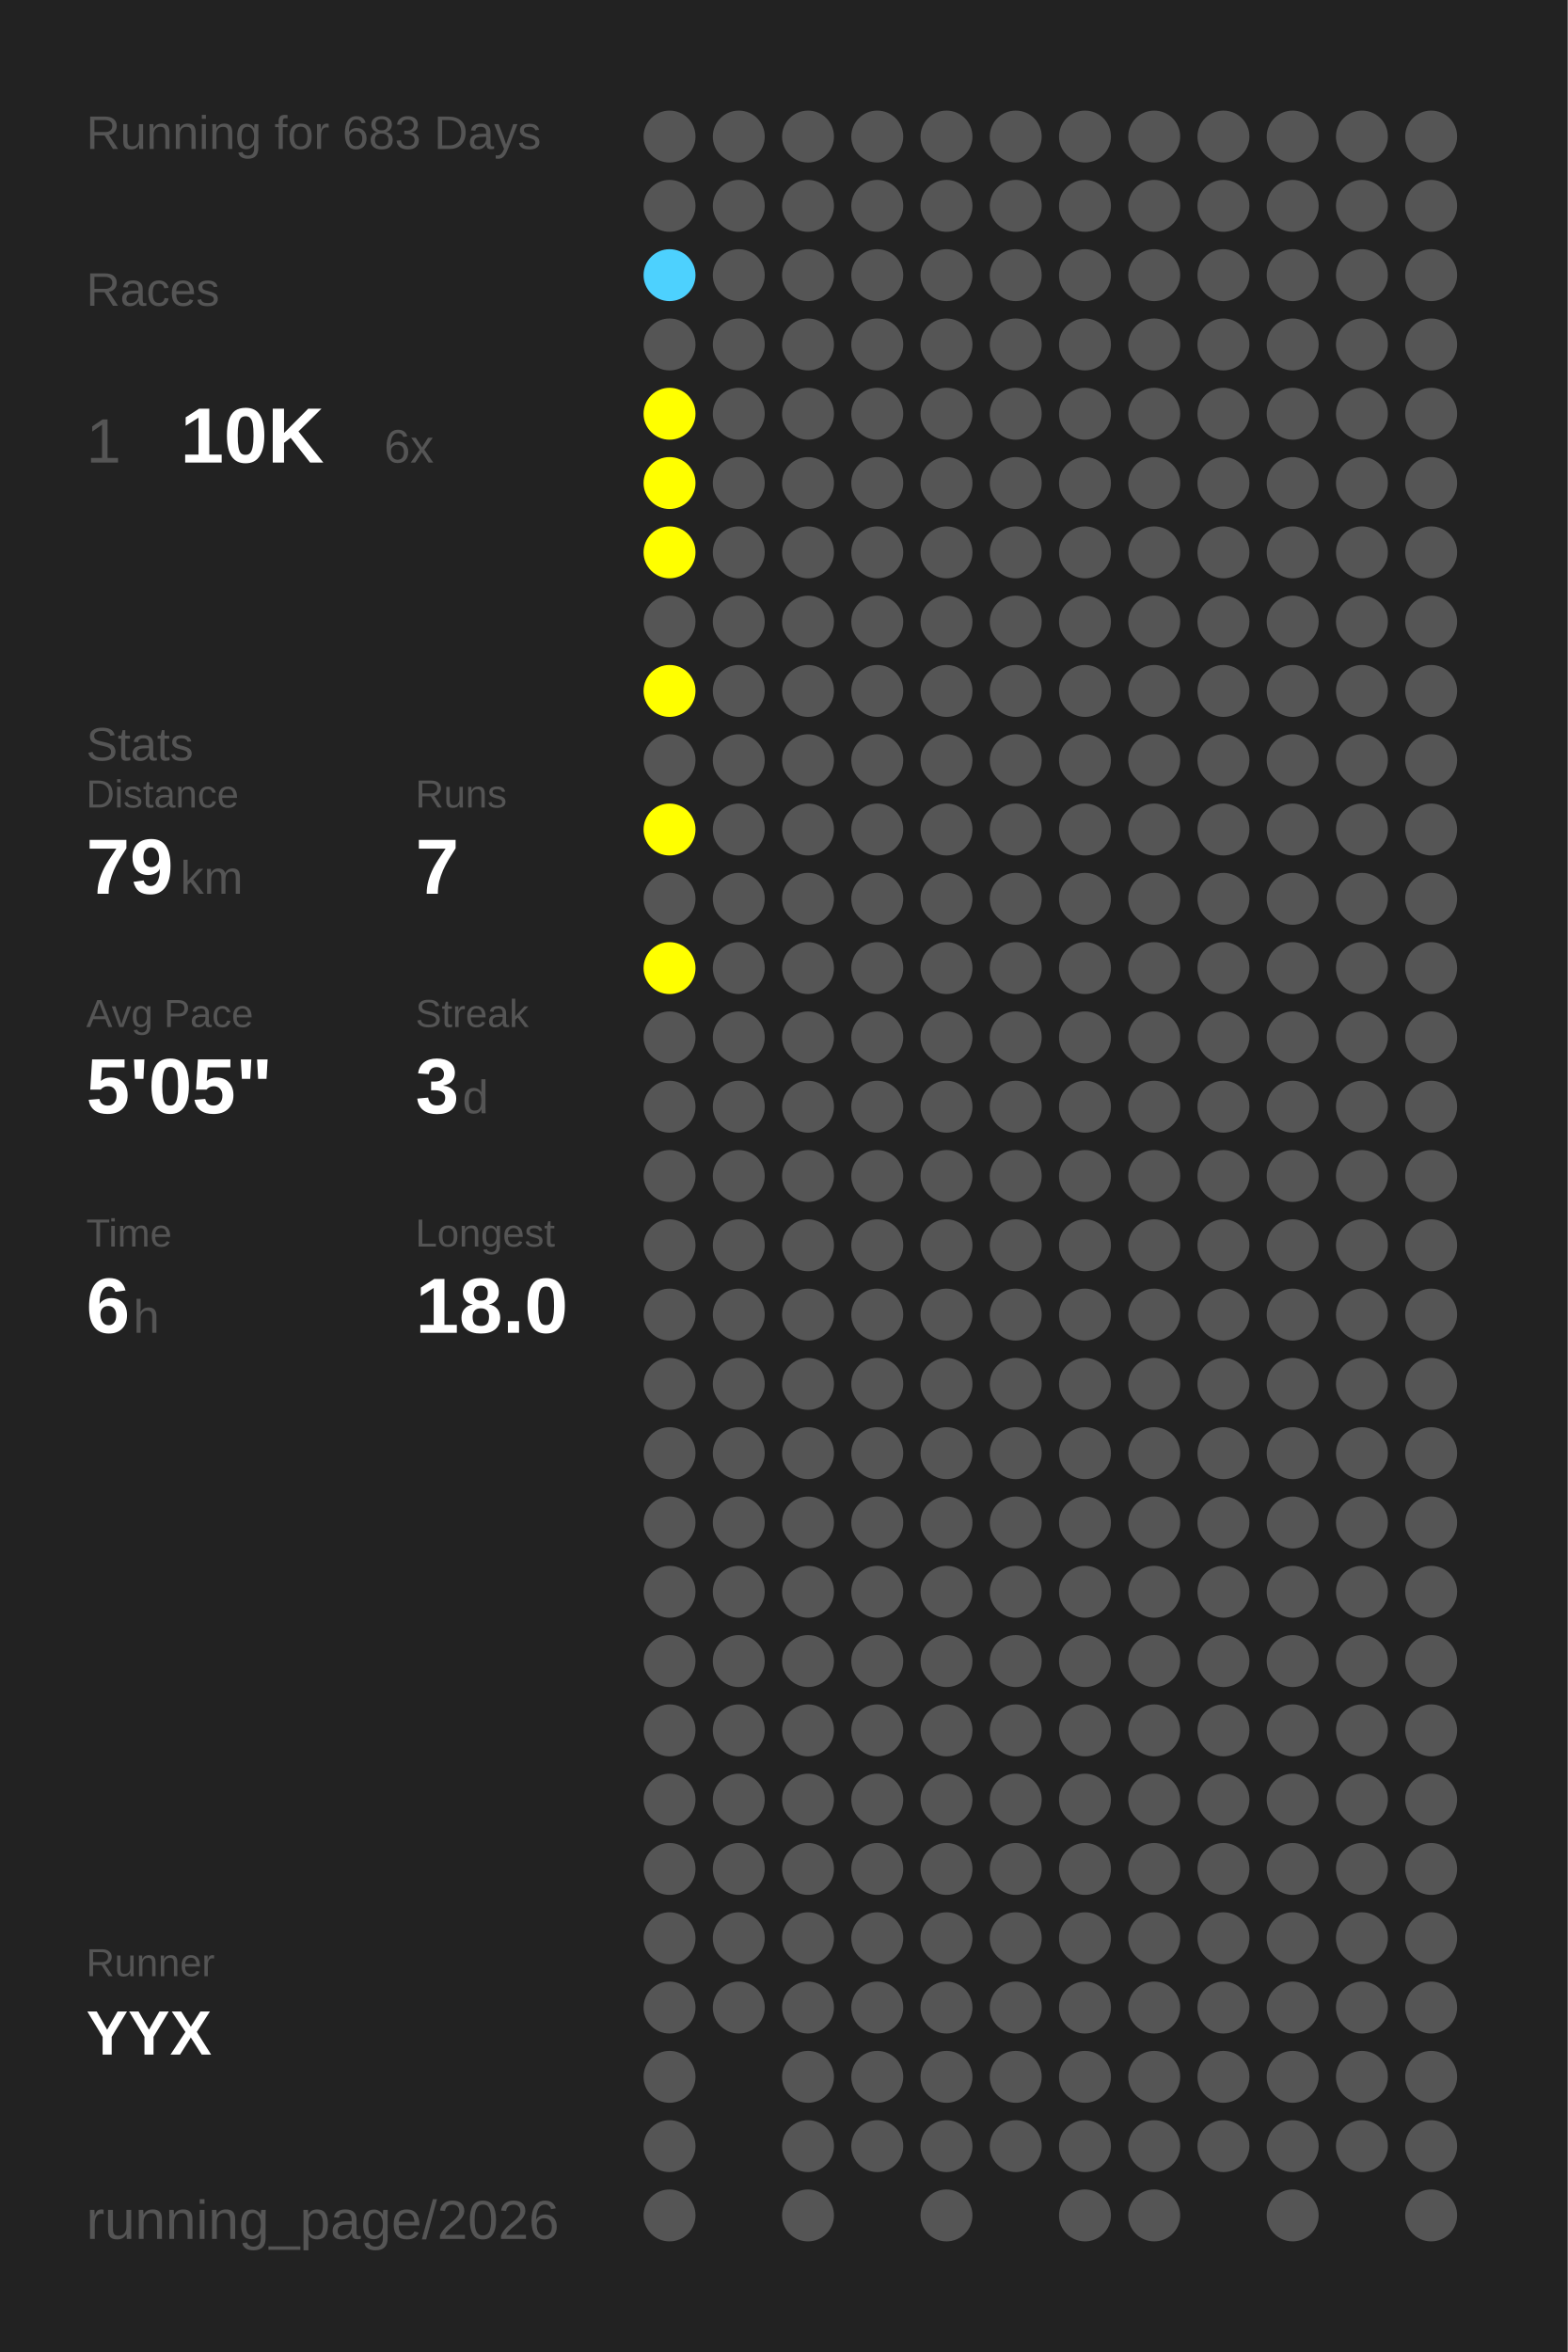
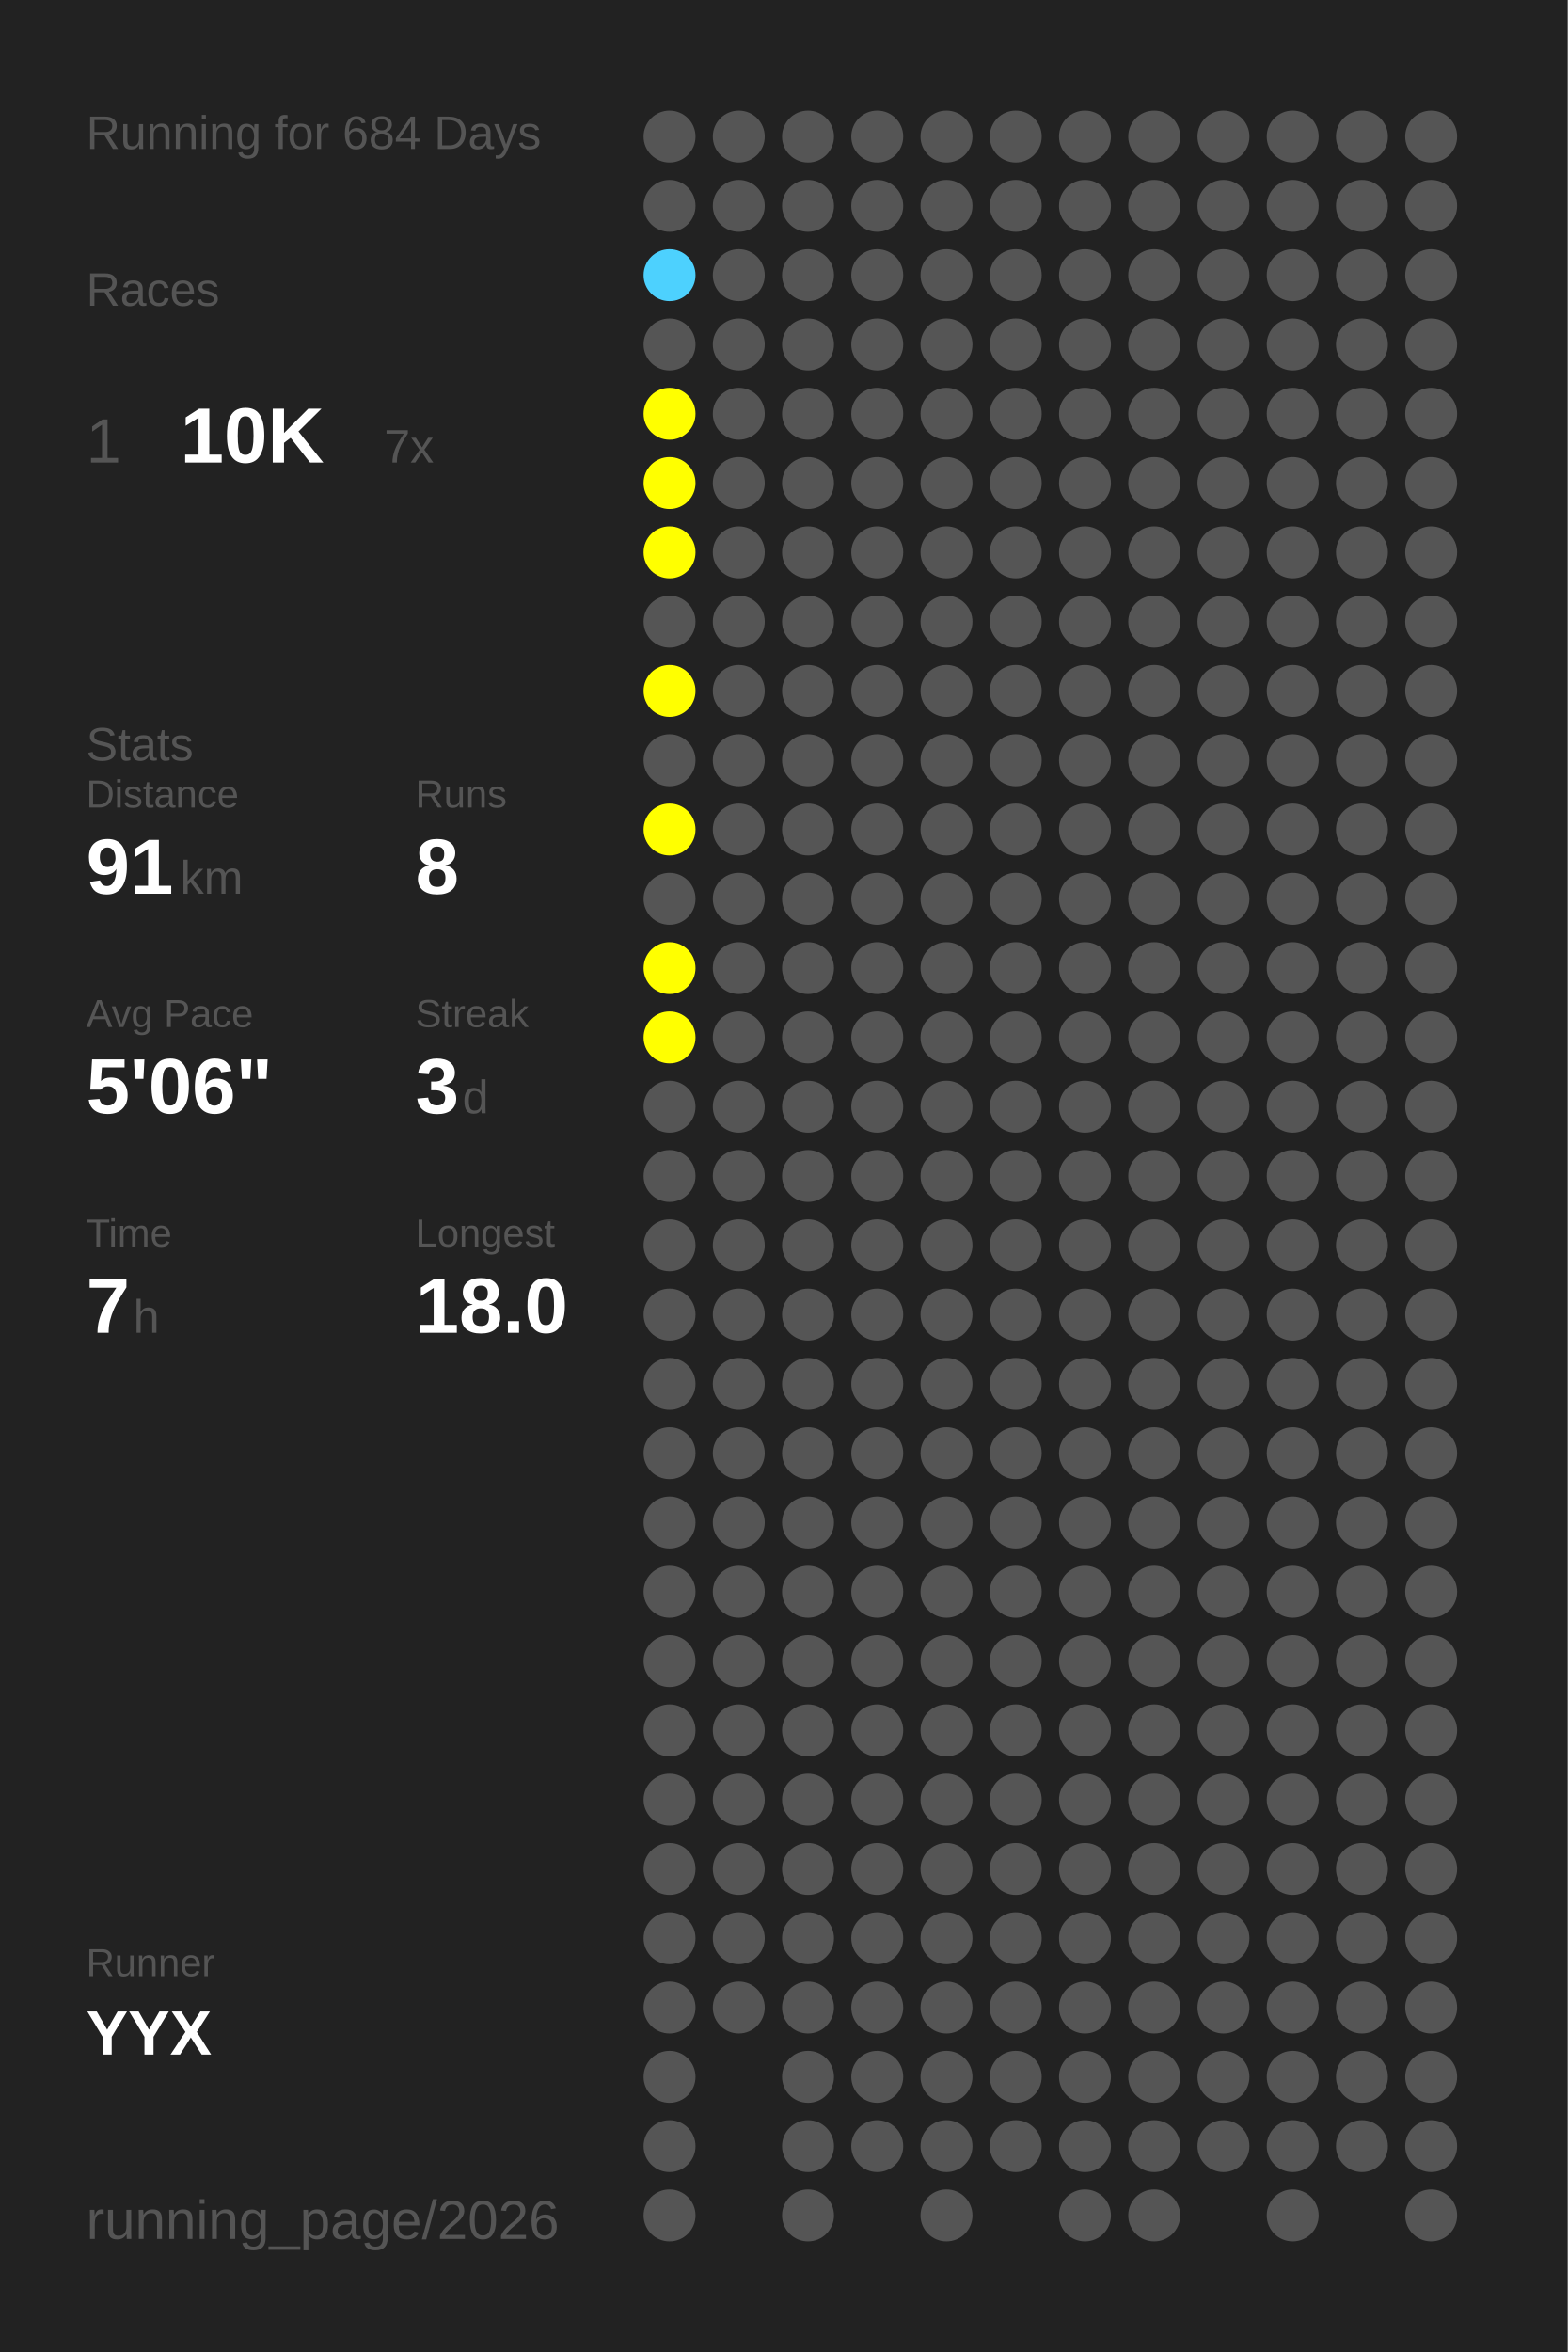
<svg xmlns="http://www.w3.org/2000/svg" baseProfile="full" height="300mm" version="1.1" viewBox="0,0,200,300" width="200mm">
  <defs />
  <rect fill="#222222" height="300" width="200" x="0" y="0" />
-   <text fill="#555555" style="font-size:6px; font-family:Arial;" x="11" y="19">Running for 683 Days</text>
+   <text fill="#555555" style="font-size:6px; font-family:Arial;" x="11" y="19">Running for 684 Days</text>
  <text fill="#555555" style="font-size:6px; font-family:Arial;" x="11" y="39">Races</text>
  <text fill="#555555" style="font-size:8px; font-family:Arial;" x="11" y="59">1</text>
  <text fill="#FFFFFF" style="font-size:10px; font-family:Arial; font-weight:bold;" x="23" y="59">10K</text>
-   <text fill="#555555" style="font-size:6px; font-family:Arial;" x="49" y="59">6x</text>
+   <text fill="#555555" style="font-size:6px; font-family:Arial;" x="49" y="59">7x</text>
  <text fill="#555555" style="font-size:6px; font-family:Arial;" x="11" y="97">Stats</text>
  <text fill="#555555" style="font-size:5px; font-family:Arial;" x="11" y="103">Distance</text>
-   <text fill="#FFFFFF" style="font-size:10px; font-family:Arial; font-weight:bold;" x="11" y="114">79</text>
+   <text fill="#FFFFFF" style="font-size:10px; font-family:Arial; font-weight:bold;" x="11" y="114">91</text>
  <text fill="#555555" style="font-size:6px; font-family:Arial;" x="23" y="114">km</text>
  <text fill="#555555" style="font-size:5px; font-family:Arial;" x="53" y="103">Runs</text>
-   <text fill="#FFFFFF" style="font-size:10px; font-family:Arial; font-weight:bold;" x="53" y="114">7</text>
+   <text fill="#FFFFFF" style="font-size:10px; font-family:Arial; font-weight:bold;" x="53" y="114">8</text>
  <text fill="#555555" style="font-size:5px; font-family:Arial;" x="11" y="131">Avg Pace</text>
-   <text fill="#FFFFFF" style="font-size:10px; font-family:Arial; font-weight:bold;" x="11" y="142">5'05"</text>
+   <text fill="#FFFFFF" style="font-size:10px; font-family:Arial; font-weight:bold;" x="11" y="142">5'06"</text>
  <text fill="#555555" style="font-size:5px; font-family:Arial;" x="53" y="131">Streak</text>
  <text fill="#FFFFFF" style="font-size:10px; font-family:Arial; font-weight:bold;" x="53" y="142">3</text>
  <text fill="#555555" style="font-size:6px; font-family:Arial;" x="59" y="142">d</text>
  <text fill="#555555" style="font-size:5px; font-family:Arial;" x="11" y="159">Time</text>
-   <text fill="#FFFFFF" style="font-size:10px; font-family:Arial; font-weight:bold;" x="11" y="170">6</text>
+   <text fill="#FFFFFF" style="font-size:10px; font-family:Arial; font-weight:bold;" x="11" y="170">7</text>
  <text fill="#555555" style="font-size:6px; font-family:Arial;" x="17" y="170">h</text>
  <text fill="#555555" style="font-size:5px; font-family:Arial;" x="53" y="159">Longest</text>
  <text fill="#FFFFFF" style="font-size:10px; font-family:Arial; font-weight:bold;" x="53" y="170">18.0</text>
  <text fill="#555555" style="font-size:5px; font-family:Arial;" x="11" y="252.065">Runner</text>
  <text fill="#FFFFFF" style="font-size:8px; font-family:Arial; font-weight:bold;" x="11" y="262.065">YYX</text>
  <text fill="#555555" style="font-size:7px; font-family:Arial;" x="11" y="285.581">running_page/2026</text>
  <circle cx="85.417" cy="17.419" fill="#555555" r="3.312" />
  <circle cx="85.417" cy="26.258" fill="#555555" r="3.312" />
  <circle cx="85.417" cy="35.097" fill="#4dd1fe" r="3.312" />
  <circle cx="85.417" cy="43.935" fill="#555555" r="3.312" />
  <circle cx="85.417" cy="52.774" fill="#FFFF00" r="3.312" />
  <circle cx="85.417" cy="61.613" fill="#FFFF00" r="3.312" />
  <circle cx="85.417" cy="70.452" fill="#FFFF00" r="3.312" />
  <circle cx="85.417" cy="79.29" fill="#555555" r="3.312" />
  <circle cx="85.417" cy="88.129" fill="#FFFF00" r="3.312" />
  <circle cx="85.417" cy="96.968" fill="#555555" r="3.312" />
  <circle cx="85.417" cy="105.806" fill="#FFFF00" r="3.312" />
  <circle cx="85.417" cy="114.645" fill="#555555" r="3.312" />
  <circle cx="85.417" cy="123.484" fill="#FFFF00" r="3.312" />
-   <circle cx="85.417" cy="132.323" fill="#555555" r="3.312" />
+   <circle cx="85.417" cy="132.323" fill="#FFFF00" r="3.312" />
  <circle cx="85.417" cy="141.161" fill="#555555" r="3.312" />
  <circle cx="85.417" cy="150" fill="#555555" r="3.312" />
  <circle cx="85.417" cy="158.839" fill="#555555" r="3.312" />
  <circle cx="85.417" cy="167.677" fill="#555555" r="3.312" />
  <circle cx="85.417" cy="176.516" fill="#555555" r="3.312" />
  <circle cx="85.417" cy="185.355" fill="#555555" r="3.312" />
  <circle cx="85.417" cy="194.194" fill="#555555" r="3.312" />
  <circle cx="85.417" cy="203.032" fill="#555555" r="3.312" />
  <circle cx="85.417" cy="211.871" fill="#555555" r="3.312" />
  <circle cx="85.417" cy="220.71" fill="#555555" r="3.312" />
  <circle cx="85.417" cy="229.548" fill="#555555" r="3.312" />
  <circle cx="85.417" cy="238.387" fill="#555555" r="3.312" />
  <circle cx="85.417" cy="247.226" fill="#555555" r="3.312" />
  <circle cx="85.417" cy="256.065" fill="#555555" r="3.312" />
  <circle cx="85.417" cy="264.903" fill="#555555" r="3.312" />
  <circle cx="85.417" cy="273.742" fill="#555555" r="3.312" />
  <circle cx="85.417" cy="282.581" fill="#555555" r="3.312" />
  <circle cx="94.25" cy="17.419" fill="#555555" r="3.312" />
  <circle cx="94.25" cy="26.258" fill="#555555" r="3.312" />
  <circle cx="94.25" cy="35.097" fill="#555555" r="3.312" />
  <circle cx="94.25" cy="43.935" fill="#555555" r="3.312" />
  <circle cx="94.25" cy="52.774" fill="#555555" r="3.312" />
  <circle cx="94.25" cy="61.613" fill="#555555" r="3.312" />
  <circle cx="94.25" cy="70.452" fill="#555555" r="3.312" />
  <circle cx="94.25" cy="79.29" fill="#555555" r="3.312" />
  <circle cx="94.25" cy="88.129" fill="#555555" r="3.312" />
  <circle cx="94.25" cy="96.968" fill="#555555" r="3.312" />
  <circle cx="94.25" cy="105.806" fill="#555555" r="3.312" />
  <circle cx="94.25" cy="114.645" fill="#555555" r="3.312" />
  <circle cx="94.25" cy="123.484" fill="#555555" r="3.312" />
  <circle cx="94.25" cy="132.323" fill="#555555" r="3.312" />
  <circle cx="94.25" cy="141.161" fill="#555555" r="3.312" />
  <circle cx="94.25" cy="150" fill="#555555" r="3.312" />
  <circle cx="94.25" cy="158.839" fill="#555555" r="3.312" />
  <circle cx="94.25" cy="167.677" fill="#555555" r="3.312" />
  <circle cx="94.25" cy="176.516" fill="#555555" r="3.312" />
  <circle cx="94.25" cy="185.355" fill="#555555" r="3.312" />
  <circle cx="94.25" cy="194.194" fill="#555555" r="3.312" />
  <circle cx="94.25" cy="203.032" fill="#555555" r="3.312" />
  <circle cx="94.25" cy="211.871" fill="#555555" r="3.312" />
  <circle cx="94.25" cy="220.71" fill="#555555" r="3.312" />
  <circle cx="94.25" cy="229.548" fill="#555555" r="3.312" />
  <circle cx="94.25" cy="238.387" fill="#555555" r="3.312" />
  <circle cx="94.25" cy="247.226" fill="#555555" r="3.312" />
  <circle cx="94.25" cy="256.065" fill="#555555" r="3.312" />
  <circle cx="103.083" cy="17.419" fill="#555555" r="3.312" />
  <circle cx="103.083" cy="26.258" fill="#555555" r="3.312" />
  <circle cx="103.083" cy="35.097" fill="#555555" r="3.312" />
  <circle cx="103.083" cy="43.935" fill="#555555" r="3.312" />
  <circle cx="103.083" cy="52.774" fill="#555555" r="3.312" />
  <circle cx="103.083" cy="61.613" fill="#555555" r="3.312" />
  <circle cx="103.083" cy="70.452" fill="#555555" r="3.312" />
  <circle cx="103.083" cy="79.29" fill="#555555" r="3.312" />
  <circle cx="103.083" cy="88.129" fill="#555555" r="3.312" />
  <circle cx="103.083" cy="96.968" fill="#555555" r="3.312" />
  <circle cx="103.083" cy="105.806" fill="#555555" r="3.312" />
  <circle cx="103.083" cy="114.645" fill="#555555" r="3.312" />
  <circle cx="103.083" cy="123.484" fill="#555555" r="3.312" />
  <circle cx="103.083" cy="132.323" fill="#555555" r="3.312" />
  <circle cx="103.083" cy="141.161" fill="#555555" r="3.312" />
  <circle cx="103.083" cy="150" fill="#555555" r="3.312" />
  <circle cx="103.083" cy="158.839" fill="#555555" r="3.312" />
  <circle cx="103.083" cy="167.677" fill="#555555" r="3.312" />
  <circle cx="103.083" cy="176.516" fill="#555555" r="3.312" />
  <circle cx="103.083" cy="185.355" fill="#555555" r="3.312" />
  <circle cx="103.083" cy="194.194" fill="#555555" r="3.312" />
  <circle cx="103.083" cy="203.032" fill="#555555" r="3.312" />
  <circle cx="103.083" cy="211.871" fill="#555555" r="3.312" />
  <circle cx="103.083" cy="220.71" fill="#555555" r="3.312" />
  <circle cx="103.083" cy="229.548" fill="#555555" r="3.312" />
  <circle cx="103.083" cy="238.387" fill="#555555" r="3.312" />
  <circle cx="103.083" cy="247.226" fill="#555555" r="3.312" />
  <circle cx="103.083" cy="256.065" fill="#555555" r="3.312" />
  <circle cx="103.083" cy="264.903" fill="#555555" r="3.312" />
  <circle cx="103.083" cy="273.742" fill="#555555" r="3.312" />
  <circle cx="103.083" cy="282.581" fill="#555555" r="3.312" />
  <circle cx="111.917" cy="17.419" fill="#555555" r="3.312" />
  <circle cx="111.917" cy="26.258" fill="#555555" r="3.312" />
  <circle cx="111.917" cy="35.097" fill="#555555" r="3.312" />
  <circle cx="111.917" cy="43.935" fill="#555555" r="3.312" />
  <circle cx="111.917" cy="52.774" fill="#555555" r="3.312" />
  <circle cx="111.917" cy="61.613" fill="#555555" r="3.312" />
  <circle cx="111.917" cy="70.452" fill="#555555" r="3.312" />
  <circle cx="111.917" cy="79.29" fill="#555555" r="3.312" />
  <circle cx="111.917" cy="88.129" fill="#555555" r="3.312" />
  <circle cx="111.917" cy="96.968" fill="#555555" r="3.312" />
  <circle cx="111.917" cy="105.806" fill="#555555" r="3.312" />
  <circle cx="111.917" cy="114.645" fill="#555555" r="3.312" />
  <circle cx="111.917" cy="123.484" fill="#555555" r="3.312" />
  <circle cx="111.917" cy="132.323" fill="#555555" r="3.312" />
  <circle cx="111.917" cy="141.161" fill="#555555" r="3.312" />
  <circle cx="111.917" cy="150" fill="#555555" r="3.312" />
  <circle cx="111.917" cy="158.839" fill="#555555" r="3.312" />
  <circle cx="111.917" cy="167.677" fill="#555555" r="3.312" />
  <circle cx="111.917" cy="176.516" fill="#555555" r="3.312" />
  <circle cx="111.917" cy="185.355" fill="#555555" r="3.312" />
  <circle cx="111.917" cy="194.194" fill="#555555" r="3.312" />
  <circle cx="111.917" cy="203.032" fill="#555555" r="3.312" />
  <circle cx="111.917" cy="211.871" fill="#555555" r="3.312" />
  <circle cx="111.917" cy="220.71" fill="#555555" r="3.312" />
  <circle cx="111.917" cy="229.548" fill="#555555" r="3.312" />
  <circle cx="111.917" cy="238.387" fill="#555555" r="3.312" />
  <circle cx="111.917" cy="247.226" fill="#555555" r="3.312" />
  <circle cx="111.917" cy="256.065" fill="#555555" r="3.312" />
  <circle cx="111.917" cy="264.903" fill="#555555" r="3.312" />
  <circle cx="111.917" cy="273.742" fill="#555555" r="3.312" />
  <circle cx="120.75" cy="17.419" fill="#555555" r="3.312" />
  <circle cx="120.75" cy="26.258" fill="#555555" r="3.312" />
  <circle cx="120.75" cy="35.097" fill="#555555" r="3.312" />
  <circle cx="120.75" cy="43.935" fill="#555555" r="3.312" />
  <circle cx="120.75" cy="52.774" fill="#555555" r="3.312" />
  <circle cx="120.75" cy="61.613" fill="#555555" r="3.312" />
  <circle cx="120.75" cy="70.452" fill="#555555" r="3.312" />
  <circle cx="120.75" cy="79.29" fill="#555555" r="3.312" />
  <circle cx="120.75" cy="88.129" fill="#555555" r="3.312" />
  <circle cx="120.75" cy="96.968" fill="#555555" r="3.312" />
  <circle cx="120.75" cy="105.806" fill="#555555" r="3.312" />
  <circle cx="120.75" cy="114.645" fill="#555555" r="3.312" />
  <circle cx="120.75" cy="123.484" fill="#555555" r="3.312" />
  <circle cx="120.75" cy="132.323" fill="#555555" r="3.312" />
  <circle cx="120.75" cy="141.161" fill="#555555" r="3.312" />
  <circle cx="120.75" cy="150" fill="#555555" r="3.312" />
  <circle cx="120.75" cy="158.839" fill="#555555" r="3.312" />
  <circle cx="120.75" cy="167.677" fill="#555555" r="3.312" />
  <circle cx="120.75" cy="176.516" fill="#555555" r="3.312" />
  <circle cx="120.75" cy="185.355" fill="#555555" r="3.312" />
  <circle cx="120.75" cy="194.194" fill="#555555" r="3.312" />
  <circle cx="120.75" cy="203.032" fill="#555555" r="3.312" />
  <circle cx="120.75" cy="211.871" fill="#555555" r="3.312" />
  <circle cx="120.75" cy="220.71" fill="#555555" r="3.312" />
  <circle cx="120.75" cy="229.548" fill="#555555" r="3.312" />
  <circle cx="120.75" cy="238.387" fill="#555555" r="3.312" />
  <circle cx="120.75" cy="247.226" fill="#555555" r="3.312" />
  <circle cx="120.75" cy="256.065" fill="#555555" r="3.312" />
  <circle cx="120.75" cy="264.903" fill="#555555" r="3.312" />
  <circle cx="120.75" cy="273.742" fill="#555555" r="3.312" />
  <circle cx="120.75" cy="282.581" fill="#555555" r="3.312" />
  <circle cx="129.583" cy="17.419" fill="#555555" r="3.312" />
  <circle cx="129.583" cy="26.258" fill="#555555" r="3.312" />
  <circle cx="129.583" cy="35.097" fill="#555555" r="3.312" />
  <circle cx="129.583" cy="43.935" fill="#555555" r="3.312" />
  <circle cx="129.583" cy="52.774" fill="#555555" r="3.312" />
  <circle cx="129.583" cy="61.613" fill="#555555" r="3.312" />
  <circle cx="129.583" cy="70.452" fill="#555555" r="3.312" />
  <circle cx="129.583" cy="79.29" fill="#555555" r="3.312" />
  <circle cx="129.583" cy="88.129" fill="#555555" r="3.312" />
  <circle cx="129.583" cy="96.968" fill="#555555" r="3.312" />
  <circle cx="129.583" cy="105.806" fill="#555555" r="3.312" />
  <circle cx="129.583" cy="114.645" fill="#555555" r="3.312" />
  <circle cx="129.583" cy="123.484" fill="#555555" r="3.312" />
  <circle cx="129.583" cy="132.323" fill="#555555" r="3.312" />
  <circle cx="129.583" cy="141.161" fill="#555555" r="3.312" />
  <circle cx="129.583" cy="150" fill="#555555" r="3.312" />
  <circle cx="129.583" cy="158.839" fill="#555555" r="3.312" />
  <circle cx="129.583" cy="167.677" fill="#555555" r="3.312" />
  <circle cx="129.583" cy="176.516" fill="#555555" r="3.312" />
  <circle cx="129.583" cy="185.355" fill="#555555" r="3.312" />
  <circle cx="129.583" cy="194.194" fill="#555555" r="3.312" />
  <circle cx="129.583" cy="203.032" fill="#555555" r="3.312" />
  <circle cx="129.583" cy="211.871" fill="#555555" r="3.312" />
  <circle cx="129.583" cy="220.71" fill="#555555" r="3.312" />
  <circle cx="129.583" cy="229.548" fill="#555555" r="3.312" />
  <circle cx="129.583" cy="238.387" fill="#555555" r="3.312" />
  <circle cx="129.583" cy="247.226" fill="#555555" r="3.312" />
  <circle cx="129.583" cy="256.065" fill="#555555" r="3.312" />
  <circle cx="129.583" cy="264.903" fill="#555555" r="3.312" />
  <circle cx="129.583" cy="273.742" fill="#555555" r="3.312" />
  <circle cx="138.417" cy="17.419" fill="#555555" r="3.312" />
  <circle cx="138.417" cy="26.258" fill="#555555" r="3.312" />
  <circle cx="138.417" cy="35.097" fill="#555555" r="3.312" />
  <circle cx="138.417" cy="43.935" fill="#555555" r="3.312" />
  <circle cx="138.417" cy="52.774" fill="#555555" r="3.312" />
  <circle cx="138.417" cy="61.613" fill="#555555" r="3.312" />
  <circle cx="138.417" cy="70.452" fill="#555555" r="3.312" />
  <circle cx="138.417" cy="79.29" fill="#555555" r="3.312" />
  <circle cx="138.417" cy="88.129" fill="#555555" r="3.312" />
  <circle cx="138.417" cy="96.968" fill="#555555" r="3.312" />
  <circle cx="138.417" cy="105.806" fill="#555555" r="3.312" />
  <circle cx="138.417" cy="114.645" fill="#555555" r="3.312" />
  <circle cx="138.417" cy="123.484" fill="#555555" r="3.312" />
  <circle cx="138.417" cy="132.323" fill="#555555" r="3.312" />
  <circle cx="138.417" cy="141.161" fill="#555555" r="3.312" />
  <circle cx="138.417" cy="150" fill="#555555" r="3.312" />
  <circle cx="138.417" cy="158.839" fill="#555555" r="3.312" />
  <circle cx="138.417" cy="167.677" fill="#555555" r="3.312" />
  <circle cx="138.417" cy="176.516" fill="#555555" r="3.312" />
  <circle cx="138.417" cy="185.355" fill="#555555" r="3.312" />
  <circle cx="138.417" cy="194.194" fill="#555555" r="3.312" />
  <circle cx="138.417" cy="203.032" fill="#555555" r="3.312" />
  <circle cx="138.417" cy="211.871" fill="#555555" r="3.312" />
  <circle cx="138.417" cy="220.71" fill="#555555" r="3.312" />
  <circle cx="138.417" cy="229.548" fill="#555555" r="3.312" />
  <circle cx="138.417" cy="238.387" fill="#555555" r="3.312" />
  <circle cx="138.417" cy="247.226" fill="#555555" r="3.312" />
  <circle cx="138.417" cy="256.065" fill="#555555" r="3.312" />
  <circle cx="138.417" cy="264.903" fill="#555555" r="3.312" />
  <circle cx="138.417" cy="273.742" fill="#555555" r="3.312" />
  <circle cx="138.417" cy="282.581" fill="#555555" r="3.312" />
  <circle cx="147.25" cy="17.419" fill="#555555" r="3.312" />
  <circle cx="147.25" cy="26.258" fill="#555555" r="3.312" />
  <circle cx="147.25" cy="35.097" fill="#555555" r="3.312" />
  <circle cx="147.25" cy="43.935" fill="#555555" r="3.312" />
  <circle cx="147.25" cy="52.774" fill="#555555" r="3.312" />
  <circle cx="147.25" cy="61.613" fill="#555555" r="3.312" />
  <circle cx="147.25" cy="70.452" fill="#555555" r="3.312" />
  <circle cx="147.25" cy="79.29" fill="#555555" r="3.312" />
  <circle cx="147.25" cy="88.129" fill="#555555" r="3.312" />
  <circle cx="147.25" cy="96.968" fill="#555555" r="3.312" />
  <circle cx="147.25" cy="105.806" fill="#555555" r="3.312" />
  <circle cx="147.25" cy="114.645" fill="#555555" r="3.312" />
  <circle cx="147.25" cy="123.484" fill="#555555" r="3.312" />
  <circle cx="147.25" cy="132.323" fill="#555555" r="3.312" />
  <circle cx="147.25" cy="141.161" fill="#555555" r="3.312" />
  <circle cx="147.25" cy="150" fill="#555555" r="3.312" />
  <circle cx="147.25" cy="158.839" fill="#555555" r="3.312" />
  <circle cx="147.25" cy="167.677" fill="#555555" r="3.312" />
  <circle cx="147.25" cy="176.516" fill="#555555" r="3.312" />
  <circle cx="147.25" cy="185.355" fill="#555555" r="3.312" />
  <circle cx="147.25" cy="194.194" fill="#555555" r="3.312" />
  <circle cx="147.25" cy="203.032" fill="#555555" r="3.312" />
  <circle cx="147.25" cy="211.871" fill="#555555" r="3.312" />
  <circle cx="147.25" cy="220.71" fill="#555555" r="3.312" />
  <circle cx="147.25" cy="229.548" fill="#555555" r="3.312" />
  <circle cx="147.25" cy="238.387" fill="#555555" r="3.312" />
  <circle cx="147.25" cy="247.226" fill="#555555" r="3.312" />
  <circle cx="147.25" cy="256.065" fill="#555555" r="3.312" />
  <circle cx="147.25" cy="264.903" fill="#555555" r="3.312" />
  <circle cx="147.25" cy="273.742" fill="#555555" r="3.312" />
  <circle cx="147.25" cy="282.581" fill="#555555" r="3.312" />
  <circle cx="156.083" cy="17.419" fill="#555555" r="3.312" />
  <circle cx="156.083" cy="26.258" fill="#555555" r="3.312" />
  <circle cx="156.083" cy="35.097" fill="#555555" r="3.312" />
  <circle cx="156.083" cy="43.935" fill="#555555" r="3.312" />
  <circle cx="156.083" cy="52.774" fill="#555555" r="3.312" />
  <circle cx="156.083" cy="61.613" fill="#555555" r="3.312" />
  <circle cx="156.083" cy="70.452" fill="#555555" r="3.312" />
  <circle cx="156.083" cy="79.29" fill="#555555" r="3.312" />
  <circle cx="156.083" cy="88.129" fill="#555555" r="3.312" />
  <circle cx="156.083" cy="96.968" fill="#555555" r="3.312" />
  <circle cx="156.083" cy="105.806" fill="#555555" r="3.312" />
  <circle cx="156.083" cy="114.645" fill="#555555" r="3.312" />
  <circle cx="156.083" cy="123.484" fill="#555555" r="3.312" />
  <circle cx="156.083" cy="132.323" fill="#555555" r="3.312" />
  <circle cx="156.083" cy="141.161" fill="#555555" r="3.312" />
  <circle cx="156.083" cy="150" fill="#555555" r="3.312" />
  <circle cx="156.083" cy="158.839" fill="#555555" r="3.312" />
  <circle cx="156.083" cy="167.677" fill="#555555" r="3.312" />
  <circle cx="156.083" cy="176.516" fill="#555555" r="3.312" />
  <circle cx="156.083" cy="185.355" fill="#555555" r="3.312" />
  <circle cx="156.083" cy="194.194" fill="#555555" r="3.312" />
  <circle cx="156.083" cy="203.032" fill="#555555" r="3.312" />
  <circle cx="156.083" cy="211.871" fill="#555555" r="3.312" />
  <circle cx="156.083" cy="220.71" fill="#555555" r="3.312" />
  <circle cx="156.083" cy="229.548" fill="#555555" r="3.312" />
  <circle cx="156.083" cy="238.387" fill="#555555" r="3.312" />
  <circle cx="156.083" cy="247.226" fill="#555555" r="3.312" />
  <circle cx="156.083" cy="256.065" fill="#555555" r="3.312" />
  <circle cx="156.083" cy="264.903" fill="#555555" r="3.312" />
  <circle cx="156.083" cy="273.742" fill="#555555" r="3.312" />
  <circle cx="164.917" cy="17.419" fill="#555555" r="3.312" />
  <circle cx="164.917" cy="26.258" fill="#555555" r="3.312" />
  <circle cx="164.917" cy="35.097" fill="#555555" r="3.312" />
  <circle cx="164.917" cy="43.935" fill="#555555" r="3.312" />
  <circle cx="164.917" cy="52.774" fill="#555555" r="3.312" />
  <circle cx="164.917" cy="61.613" fill="#555555" r="3.312" />
  <circle cx="164.917" cy="70.452" fill="#555555" r="3.312" />
  <circle cx="164.917" cy="79.29" fill="#555555" r="3.312" />
  <circle cx="164.917" cy="88.129" fill="#555555" r="3.312" />
  <circle cx="164.917" cy="96.968" fill="#555555" r="3.312" />
  <circle cx="164.917" cy="105.806" fill="#555555" r="3.312" />
  <circle cx="164.917" cy="114.645" fill="#555555" r="3.312" />
  <circle cx="164.917" cy="123.484" fill="#555555" r="3.312" />
  <circle cx="164.917" cy="132.323" fill="#555555" r="3.312" />
  <circle cx="164.917" cy="141.161" fill="#555555" r="3.312" />
  <circle cx="164.917" cy="150" fill="#555555" r="3.312" />
  <circle cx="164.917" cy="158.839" fill="#555555" r="3.312" />
  <circle cx="164.917" cy="167.677" fill="#555555" r="3.312" />
  <circle cx="164.917" cy="176.516" fill="#555555" r="3.312" />
  <circle cx="164.917" cy="185.355" fill="#555555" r="3.312" />
  <circle cx="164.917" cy="194.194" fill="#555555" r="3.312" />
  <circle cx="164.917" cy="203.032" fill="#555555" r="3.312" />
  <circle cx="164.917" cy="211.871" fill="#555555" r="3.312" />
  <circle cx="164.917" cy="220.71" fill="#555555" r="3.312" />
  <circle cx="164.917" cy="229.548" fill="#555555" r="3.312" />
  <circle cx="164.917" cy="238.387" fill="#555555" r="3.312" />
  <circle cx="164.917" cy="247.226" fill="#555555" r="3.312" />
  <circle cx="164.917" cy="256.065" fill="#555555" r="3.312" />
  <circle cx="164.917" cy="264.903" fill="#555555" r="3.312" />
  <circle cx="164.917" cy="273.742" fill="#555555" r="3.312" />
  <circle cx="164.917" cy="282.581" fill="#555555" r="3.312" />
  <circle cx="173.75" cy="17.419" fill="#555555" r="3.312" />
  <circle cx="173.75" cy="26.258" fill="#555555" r="3.312" />
  <circle cx="173.75" cy="35.097" fill="#555555" r="3.312" />
  <circle cx="173.75" cy="43.935" fill="#555555" r="3.312" />
  <circle cx="173.75" cy="52.774" fill="#555555" r="3.312" />
  <circle cx="173.75" cy="61.613" fill="#555555" r="3.312" />
  <circle cx="173.75" cy="70.452" fill="#555555" r="3.312" />
  <circle cx="173.75" cy="79.29" fill="#555555" r="3.312" />
  <circle cx="173.75" cy="88.129" fill="#555555" r="3.312" />
  <circle cx="173.75" cy="96.968" fill="#555555" r="3.312" />
  <circle cx="173.75" cy="105.806" fill="#555555" r="3.312" />
  <circle cx="173.75" cy="114.645" fill="#555555" r="3.312" />
  <circle cx="173.75" cy="123.484" fill="#555555" r="3.312" />
  <circle cx="173.75" cy="132.323" fill="#555555" r="3.312" />
  <circle cx="173.75" cy="141.161" fill="#555555" r="3.312" />
  <circle cx="173.75" cy="150" fill="#555555" r="3.312" />
  <circle cx="173.75" cy="158.839" fill="#555555" r="3.312" />
  <circle cx="173.75" cy="167.677" fill="#555555" r="3.312" />
  <circle cx="173.75" cy="176.516" fill="#555555" r="3.312" />
  <circle cx="173.75" cy="185.355" fill="#555555" r="3.312" />
  <circle cx="173.75" cy="194.194" fill="#555555" r="3.312" />
  <circle cx="173.75" cy="203.032" fill="#555555" r="3.312" />
  <circle cx="173.75" cy="211.871" fill="#555555" r="3.312" />
  <circle cx="173.75" cy="220.71" fill="#555555" r="3.312" />
  <circle cx="173.75" cy="229.548" fill="#555555" r="3.312" />
  <circle cx="173.75" cy="238.387" fill="#555555" r="3.312" />
  <circle cx="173.75" cy="247.226" fill="#555555" r="3.312" />
  <circle cx="173.75" cy="256.065" fill="#555555" r="3.312" />
  <circle cx="173.75" cy="264.903" fill="#555555" r="3.312" />
  <circle cx="173.75" cy="273.742" fill="#555555" r="3.312" />
  <circle cx="182.583" cy="17.419" fill="#555555" r="3.312" />
  <circle cx="182.583" cy="26.258" fill="#555555" r="3.312" />
  <circle cx="182.583" cy="35.097" fill="#555555" r="3.312" />
  <circle cx="182.583" cy="43.935" fill="#555555" r="3.312" />
  <circle cx="182.583" cy="52.774" fill="#555555" r="3.312" />
  <circle cx="182.583" cy="61.613" fill="#555555" r="3.312" />
  <circle cx="182.583" cy="70.452" fill="#555555" r="3.312" />
  <circle cx="182.583" cy="79.29" fill="#555555" r="3.312" />
  <circle cx="182.583" cy="88.129" fill="#555555" r="3.312" />
  <circle cx="182.583" cy="96.968" fill="#555555" r="3.312" />
  <circle cx="182.583" cy="105.806" fill="#555555" r="3.312" />
  <circle cx="182.583" cy="114.645" fill="#555555" r="3.312" />
  <circle cx="182.583" cy="123.484" fill="#555555" r="3.312" />
  <circle cx="182.583" cy="132.323" fill="#555555" r="3.312" />
  <circle cx="182.583" cy="141.161" fill="#555555" r="3.312" />
  <circle cx="182.583" cy="150" fill="#555555" r="3.312" />
  <circle cx="182.583" cy="158.839" fill="#555555" r="3.312" />
  <circle cx="182.583" cy="167.677" fill="#555555" r="3.312" />
  <circle cx="182.583" cy="176.516" fill="#555555" r="3.312" />
  <circle cx="182.583" cy="185.355" fill="#555555" r="3.312" />
  <circle cx="182.583" cy="194.194" fill="#555555" r="3.312" />
  <circle cx="182.583" cy="203.032" fill="#555555" r="3.312" />
  <circle cx="182.583" cy="211.871" fill="#555555" r="3.312" />
  <circle cx="182.583" cy="220.71" fill="#555555" r="3.312" />
  <circle cx="182.583" cy="229.548" fill="#555555" r="3.312" />
  <circle cx="182.583" cy="238.387" fill="#555555" r="3.312" />
  <circle cx="182.583" cy="247.226" fill="#555555" r="3.312" />
  <circle cx="182.583" cy="256.065" fill="#555555" r="3.312" />
  <circle cx="182.583" cy="264.903" fill="#555555" r="3.312" />
  <circle cx="182.583" cy="273.742" fill="#555555" r="3.312" />
  <circle cx="182.583" cy="282.581" fill="#555555" r="3.312" />
</svg>
